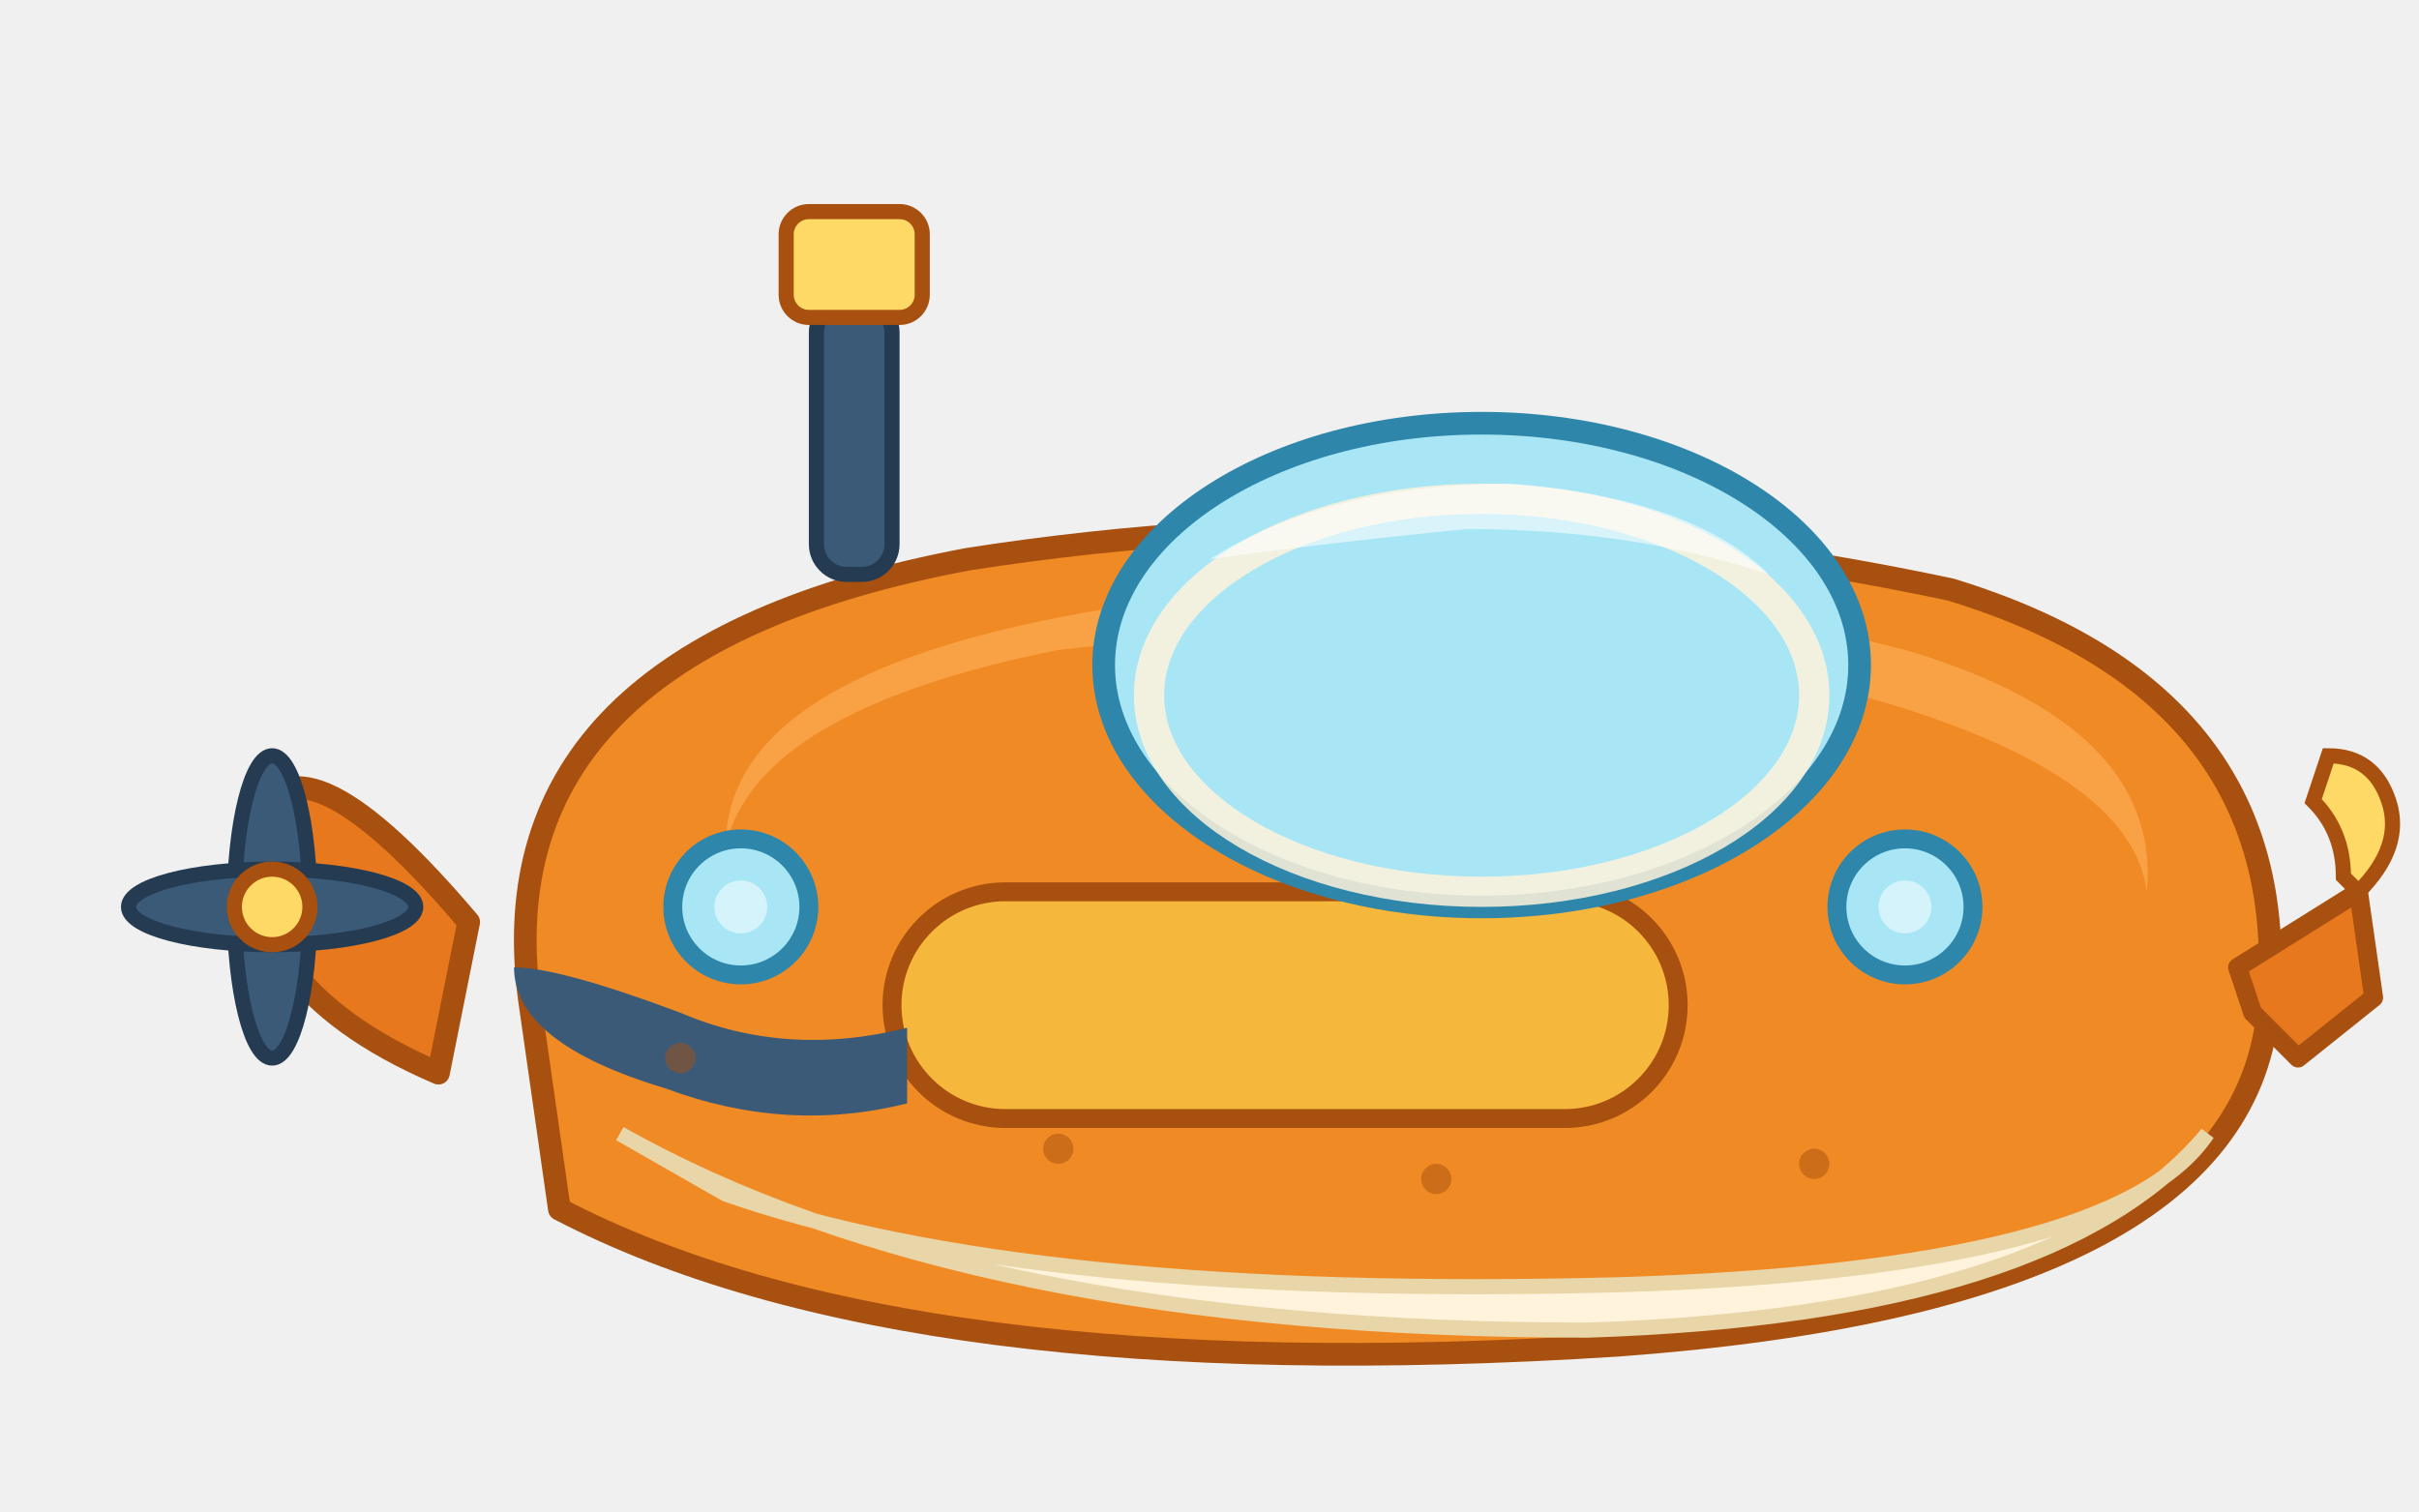
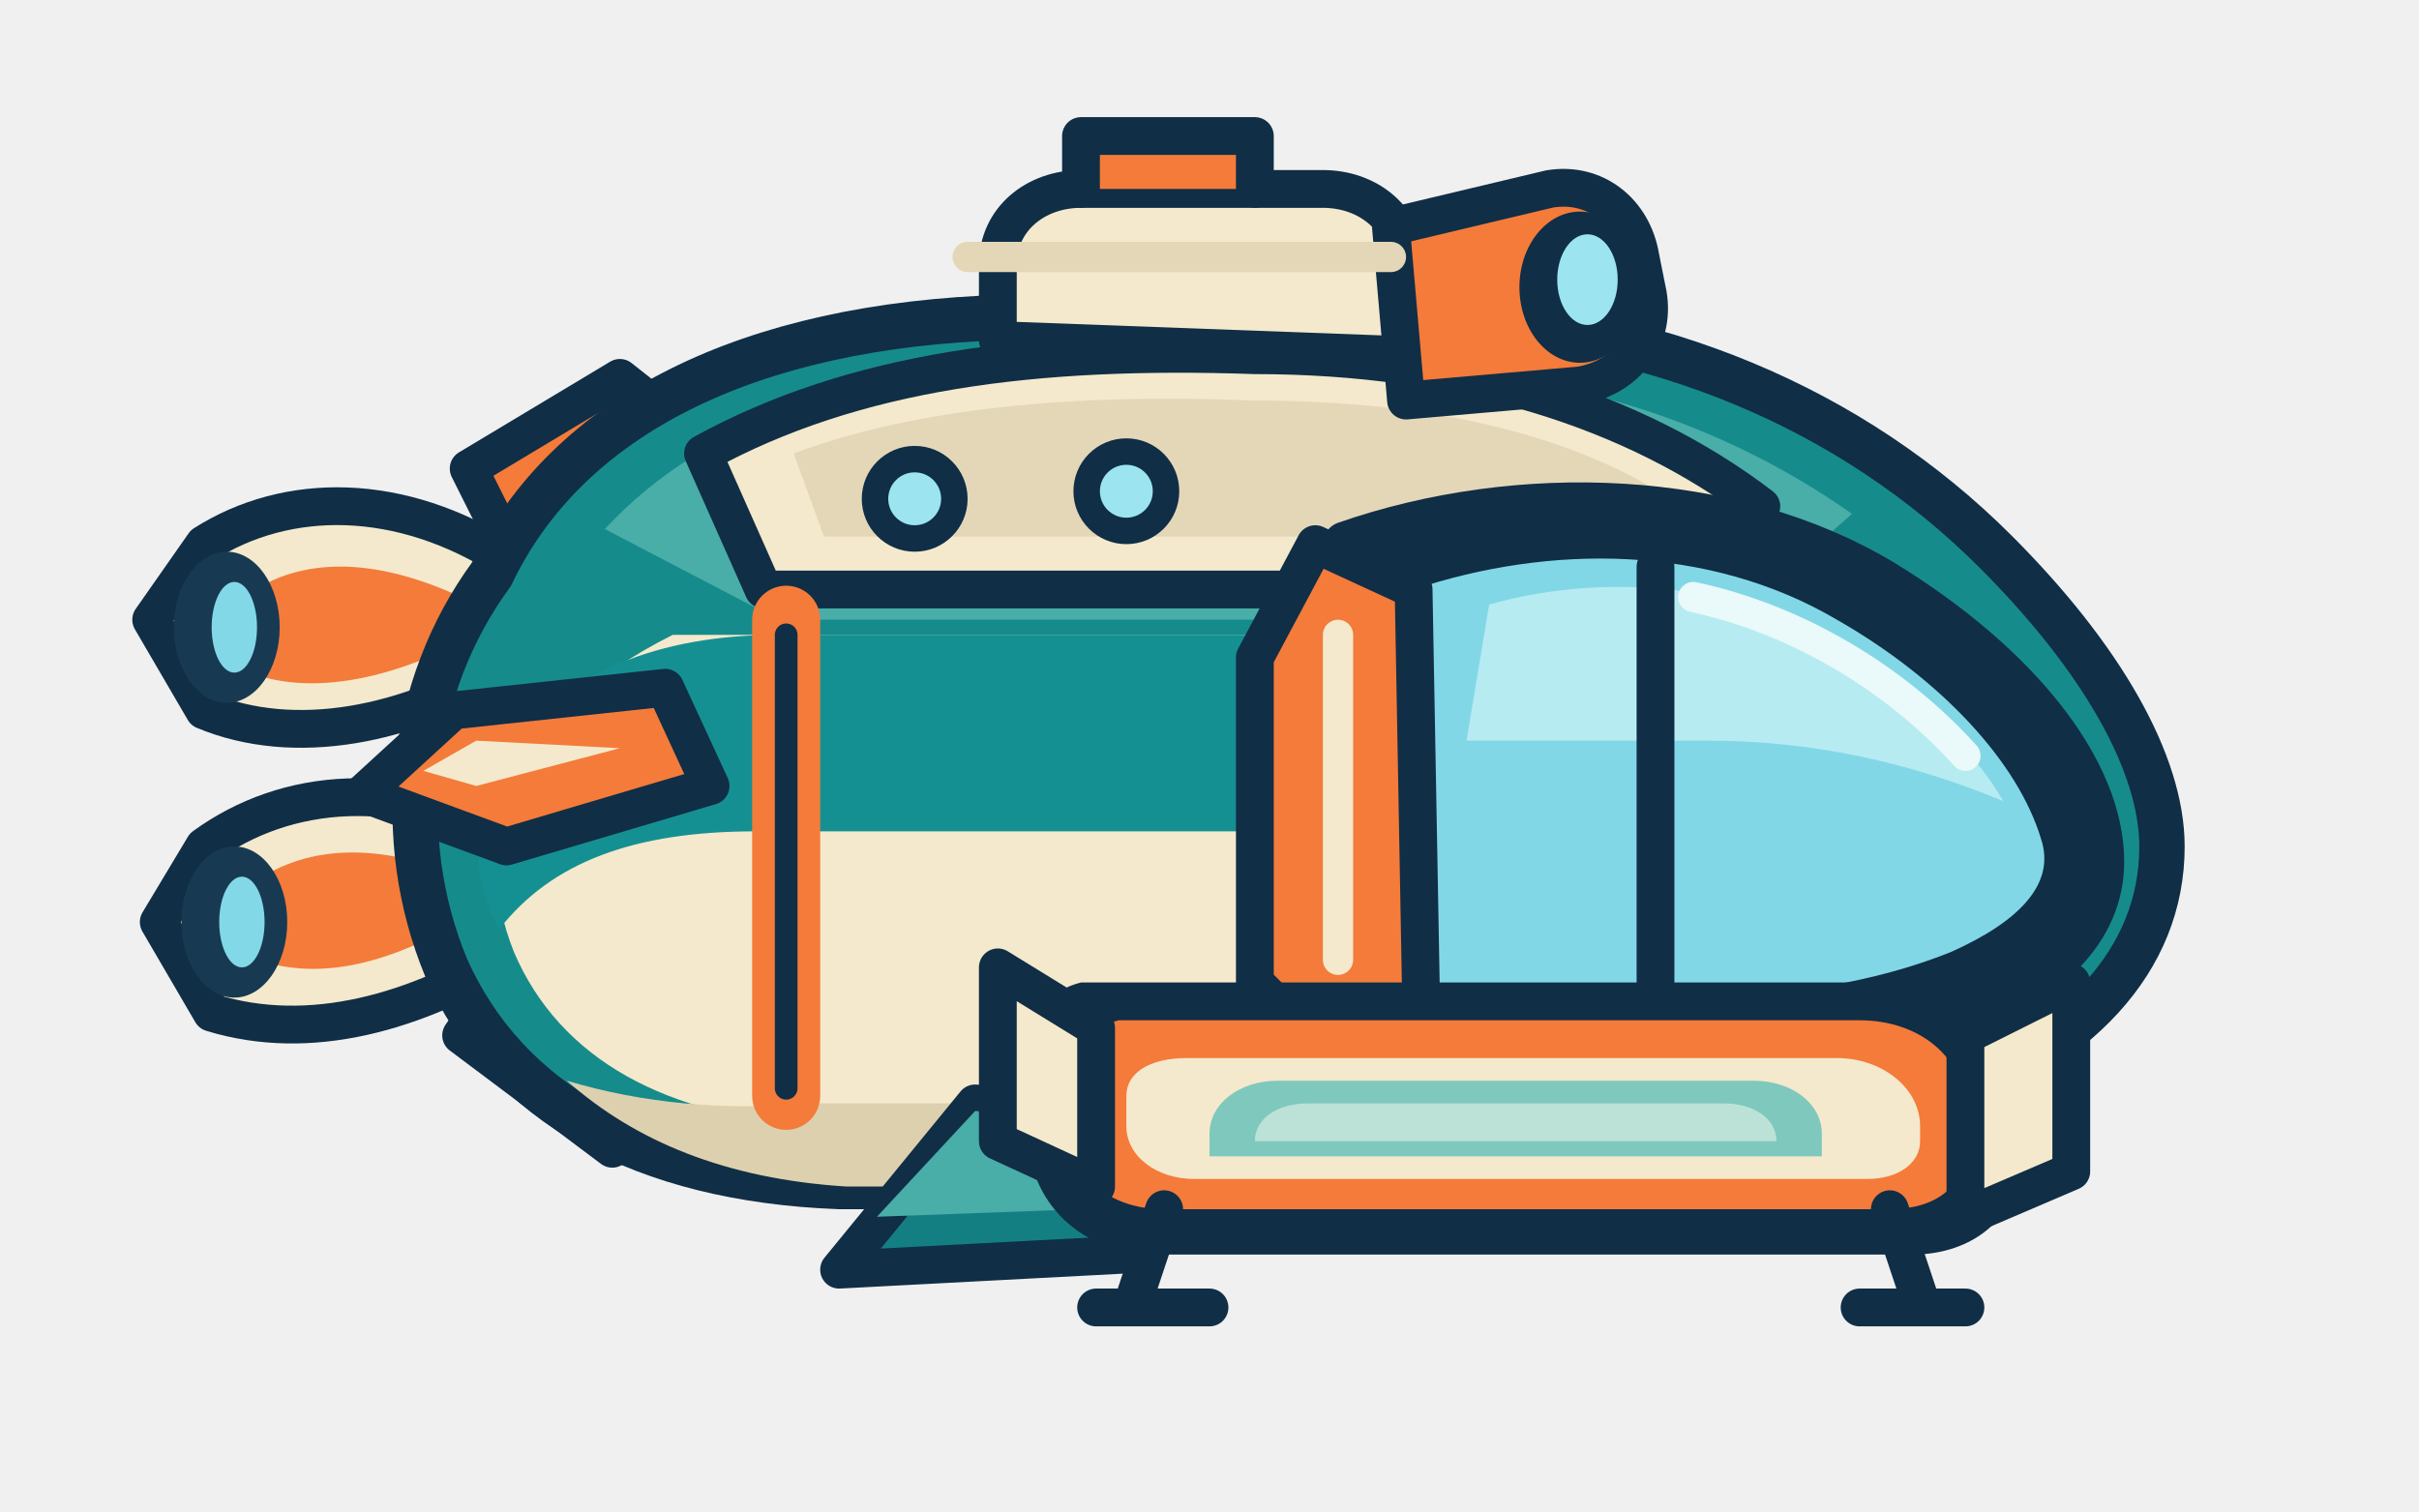
<svg xmlns="http://www.w3.org/2000/svg" viewBox="0 0 320 200">
-   <g id="scene-submarine">
-     <path d="M62 122 Q40 96 34 108 Q30 130 58 142 Z" fill="#E8781E" stroke="#A8500F" stroke-width="3" stroke-linejoin="round" />
-     <ellipse cx="36" cy="120" rx="5" ry="20" fill="#3A5A78" stroke="#243B52" stroke-width="2" />
-     <ellipse cx="36" cy="120" rx="19" ry="5" fill="#3A5A78" stroke="#243B52" stroke-width="2" />
-     <circle cx="36" cy="120" r="5" fill="#FFD966" stroke="#A8500F" stroke-width="2" />
-     <path d="M70 132 Q64 86 128 74 Q192 64 258 78 Q304 92 300 134 Q296 172 214 178 Q120 184 74 160 Z" fill="#F08A24" stroke="#A8500F" stroke-width="3" stroke-linejoin="round" />
-     <path d="M96 112 Q96 88 150 80 Q206 74 252 86 Q286 96 284 118 Q282 102 246 92 Q192 80 140 86 Q100 94 96 112 Z" fill="#FFB25C" opacity="0.6" />
-     <path d="M82 150 Q128 176 210 176 Q272 174 292 150 Q280 168 214 170 Q136 172 96 158 Z" fill="#FFF3DC" stroke="#E8D5A8" stroke-width="2" />
-     <rect x="118" y="118" width="104" height="30" rx="15" fill="#F5B73C" stroke="#A8500F" stroke-width="2.5" />
-     <path d="M68 128 Q68 138 88 144 Q104 150 120 146 L120 136 Q104 140 90 134 Q74 128 68 128 Z" fill="#3A5A78" />
-     <ellipse cx="196" cy="88" rx="50" ry="32" fill="#A8E6F5" stroke="#2E86AB" stroke-width="3" />
-     <ellipse cx="196" cy="92" rx="44" ry="26" fill="none" stroke="#FFF3DC" stroke-width="4" opacity="0.85" />
-     <path d="M160 74 Q176 64 200 64 Q224 66 234 76 Q216 70 194 70 Q174 72 160 74 Z" fill="#FFFFFF" opacity="0.55" />
-     <circle cx="98" cy="120" r="9" fill="#A8E6F5" stroke="#2E86AB" stroke-width="2.5" />
-     <circle cx="98" cy="120" r="3.5" fill="#FFFFFF" opacity="0.5" />
-     <circle cx="252" cy="120" r="9" fill="#A8E6F5" stroke="#2E86AB" stroke-width="2.5" />
-     <circle cx="252" cy="120" r="3.5" fill="#FFFFFF" opacity="0.5" />
-     <rect x="108" y="40" width="10" height="36" rx="4" fill="#3A5A78" stroke="#243B52" stroke-width="2" />
-     <rect x="104" y="28" width="18" height="14" rx="3" fill="#FFD966" stroke="#A8500F" stroke-width="2" />
-     <path d="M296 128 L312 118 L314 132 L304 140 L298 134 Z" fill="#E8781E" stroke="#A8500F" stroke-width="2.5" stroke-linejoin="round" />
-     <path d="M312 118 Q318 112 316 106 Q314 100 308 100 L306 106 Q310 110 310 116 Z" fill="#FFD966" stroke="#A8500F" stroke-width="2" />
-     <circle cx="90" cy="140" r="2" fill="#A8500F" opacity="0.5" />
-     <circle cx="140" cy="152" r="2" fill="#A8500F" opacity="0.5" />
-     <circle cx="190" cy="156" r="2" fill="#A8500F" opacity="0.5" />
-     <circle cx="240" cy="154" r="2" fill="#A8500F" opacity="0.5" />
+   <g id="scene-submarine" stroke-linejoin="round" stroke-linecap="round">
+     <g id="submarine-propulsion">
+       <path d="M67 74C53 65 38 65 27 72L20 82L27 94C39 99 54 96 67 88Z" fill="#F4E9CC" stroke="#102E46" stroke-width="5" />
+       <path d="M61 79C48 73 38 74 31 80L29 84L33 89C41 92 51 90 61 85Z" fill="#F47B3A" />
+       <ellipse cx="30" cy="83" rx="7" ry="10" fill="#173A52" />
+       <ellipse cx="31" cy="83" rx="3" ry="6" fill="#83D8E8" />
+       <path d="M68 111C53 103 38 104 27 112L21 122L28 134C41 138 55 134 68 126Z" fill="#F4E9CC" stroke="#102E46" stroke-width="5" />
+       <path d="M61 116C49 111 39 112 32 118L30 122L34 127C43 130 52 127 61 122Z" fill="#F47B3A" />
+       <ellipse cx="31" cy="122" rx="7" ry="10" fill="#173A52" />
+       <ellipse cx="32" cy="122" rx="3" ry="6" fill="#83D8E8" />
+       <path d="M69 81C59 86 55 95 57 104C58 111 63 117 70 121L82 111L82 90Z" fill="#147F83" stroke="#102E46" stroke-width="5" />
+       <path d="M62 62L82 50L101 65L91 81L70 78Z" fill="#F47B3A" stroke="#102E46" stroke-width="5" />
+       <path d="M61 137L81 152L102 137L91 122L70 124Z" fill="#F47B3A" stroke="#102E46" stroke-width="5" />
+     </g>
+     <g id="submarine-hull">
+       <path d="M65 76C75 55 99 43 133 42H189C219 43 245 54 264 73C278 87 286 101 286 112C286 127 275 139 255 146C237 153 216 156 189 157H111C85 156 67 146 59 128C52 111 54 91 65 76Z" fill="#168B8C" stroke="#102E46" stroke-width="6" />
+       <path d="M80 70C94 55 113 50 139 49H184C207 49 228 56 245 68L229 82H103Z" fill="#49ADA8" />
+       <path d="M89 84H226C243 84 259 91 270 103C278 112 279 121 272 130C264 140 246 146 221 149H109C88 148 74 140 68 126C62 111 67 95 89 84Z" fill="#F4E9CC" />
+       <path d="M67 99C75 89 87 84 103 84H226C243 84 259 91 270 103C276 110 278 117 275 124C266 116 252 111 235 110H100C84 110 73 114 66 123C62 115 62 106 67 99Z" fill="#159092" />
+       <path d="M93 60C113 49 137 46 166 47C193 47 216 54 233 67L224 78H101Z" fill="#F4E9CC" stroke="#102E46" stroke-width="5" />
+       <path d="M105 60C121 54 142 52 166 53C188 53 207 57 221 66L215 71H109Z" fill="#E3D7B8" />
+       <path d="M107 146H217C234 145 251 141 262 134C255 146 237 154 211 157H112C96 156 84 151 75 143C85 146 96 147 107 146Z" fill="#DDD0AE" />
+       <path d="M104 82V145" fill="none" stroke="#F47B3A" stroke-width="9" />
+       <path d="M104 84V144" fill="none" stroke="#102E46" stroke-width="3" />
+       <path d="M129 146L111 168L149 166L169 149Z" fill="#147F83" stroke="#102E46" stroke-width="5" />
+       <path d="M129 147L116 161L143 160L156 149Z" fill="#49ADA8" />
+       <path d="M94 104L67 112L48 105L60 94L88 91Z" fill="#F47B3A" stroke="#102E46" stroke-width="5" />
+       <path d="M82 99L63 104L56 102L63 98Z" fill="#F4E9CC" />
+     </g>
+     <g id="submarine-cockpit">
+       <path d="M178 72C201 64 229 65 249 77C267 88 278 102 278 114C278 123 271 130 258 135C247 139 234 141 219 141H181Z" fill="#102E46" stroke="#102E46" stroke-width="6" />
+       <path d="M187 78C205 72 226 72 243 82C257 90 267 101 270 111C272 117 267 122 258 126C248 130 236 132 222 132H188Z" fill="#82D7E7" />
+       <path d="M197 80C211 76 228 77 241 84C252 90 261 99 265 106C253 101 240 98 226 98H194Z" fill="#B7EBF2" />
+       <path d="M219 75V136" fill="none" stroke="#102E46" stroke-width="5" />
+       <path d="M224 79C238 82 251 90 260 100" fill="none" stroke="#EAF9FA" stroke-width="4" />
+       <path d="M174 72L187 78L188 133L177 141L166 130V87Z" fill="#F47B3A" stroke="#102E46" stroke-width="5" />
+       <path d="M177 84V127" fill="none" stroke="#F4E9CC" stroke-width="4" />
+     </g>
+     <g id="submarine-rescue-gear">
+       <path d="M143 130H247C258 130 267 137 267 147V154C267 161 261 166 253 166H153C143 166 136 159 136 150V139C136 134 139 131 143 130Z" fill="#102E46" />
+       <path d="M148 135H246C254 135 260 140 260 147V152C260 157 256 160 250 160H154C147 160 142 156 142 150V141C142 138 144 136 148 135Z" fill="#F47B3A" />
+       <path d="M157 140H243C249 140 254 144 254 149V151C254 154 251 156 247 156H158C153 156 149 153 149 149V145C149 142 152 140 157 140Z" fill="#F4E9CC" />
+       <path d="M169 143H232C237 143 241 146 241 150V153H160V150C160 146 164 143 169 143Z" fill="#7FC8BD" />
+       <path d="M173 146H228C232 146 235 148 235 151H166C166 148 169 146 173 146Z" fill="#BCE2D8" />
+       <path d="M145 136L132 128V151L145 157Z" fill="#F4E9CC" stroke="#102E46" stroke-width="5" />
+       <path d="M260 137L274 130V155L260 161Z" fill="#F4E9CC" stroke="#102E46" stroke-width="5" />
+       <path d="M154 160L150 172" fill="none" stroke="#102E46" stroke-width="5" />
+       <path d="M250 160L254 172" fill="none" stroke="#102E46" stroke-width="5" />
+       <path d="M145 173H160" fill="none" stroke="#102E46" stroke-width="5" />
+       <path d="M246 173H260" fill="none" stroke="#102E46" stroke-width="5" />
+     </g>
+     <g id="submarine-lights">
+       <path d="M132 45V35C132 29 137 25 143 25H175C181 25 186 29 186 35V47Z" fill="#F4E9CC" stroke="#102E46" stroke-width="5" />
+       <path d="M143 25V18H166V25" fill="#F47B3A" stroke="#102E46" stroke-width="5" />
+       <path d="M184 30L205 25C211 24 216 28 217 34L218 39C219 45 215 50 209 51L186 53Z" fill="#F47B3A" stroke="#102E46" stroke-width="5" />
+       <ellipse cx="209" cy="38" rx="8" ry="10" fill="#102E46" />
+       <ellipse cx="210" cy="37" rx="4" ry="6" fill="#9BE4F0" />
+       <path d="M128 34H184" fill="none" stroke="#E3D7B8" stroke-width="4" />
+       <circle cx="121" cy="66" r="7" fill="#102E46" />
+       <circle cx="121" cy="66" r="3.5" fill="#9BE4F0" />
+       <circle cx="149" cy="65" r="7" fill="#102E46" />
+       <circle cx="149" cy="65" r="3.5" fill="#9BE4F0" />
+     </g>
  </g>
</svg>
